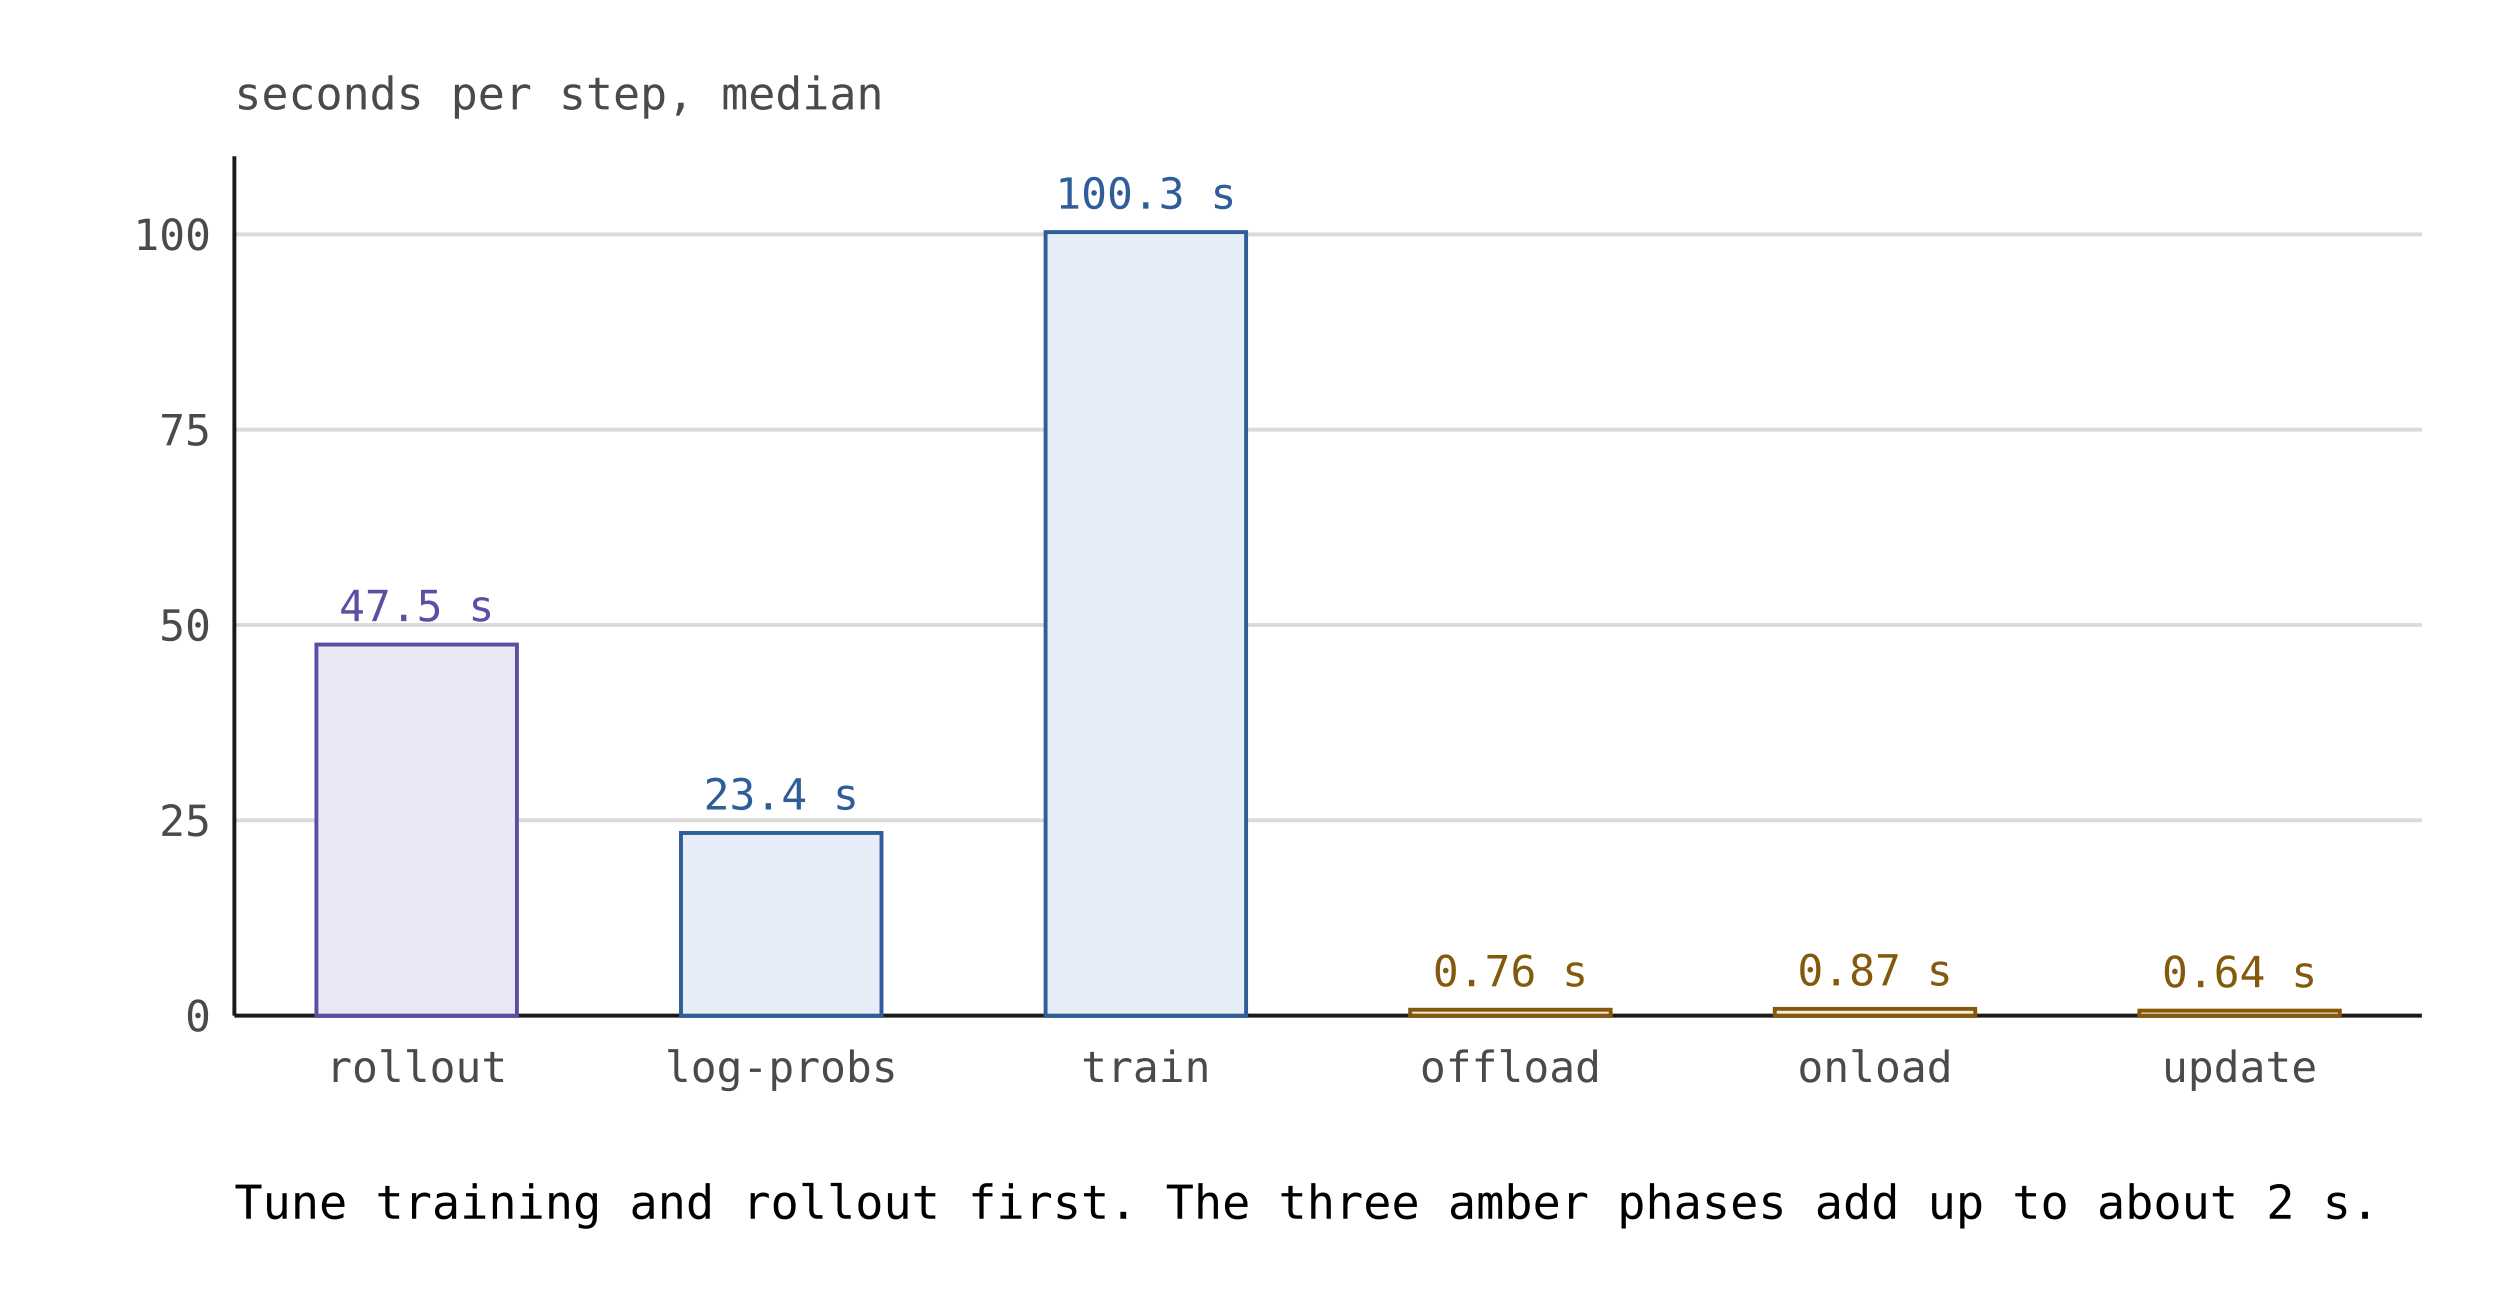
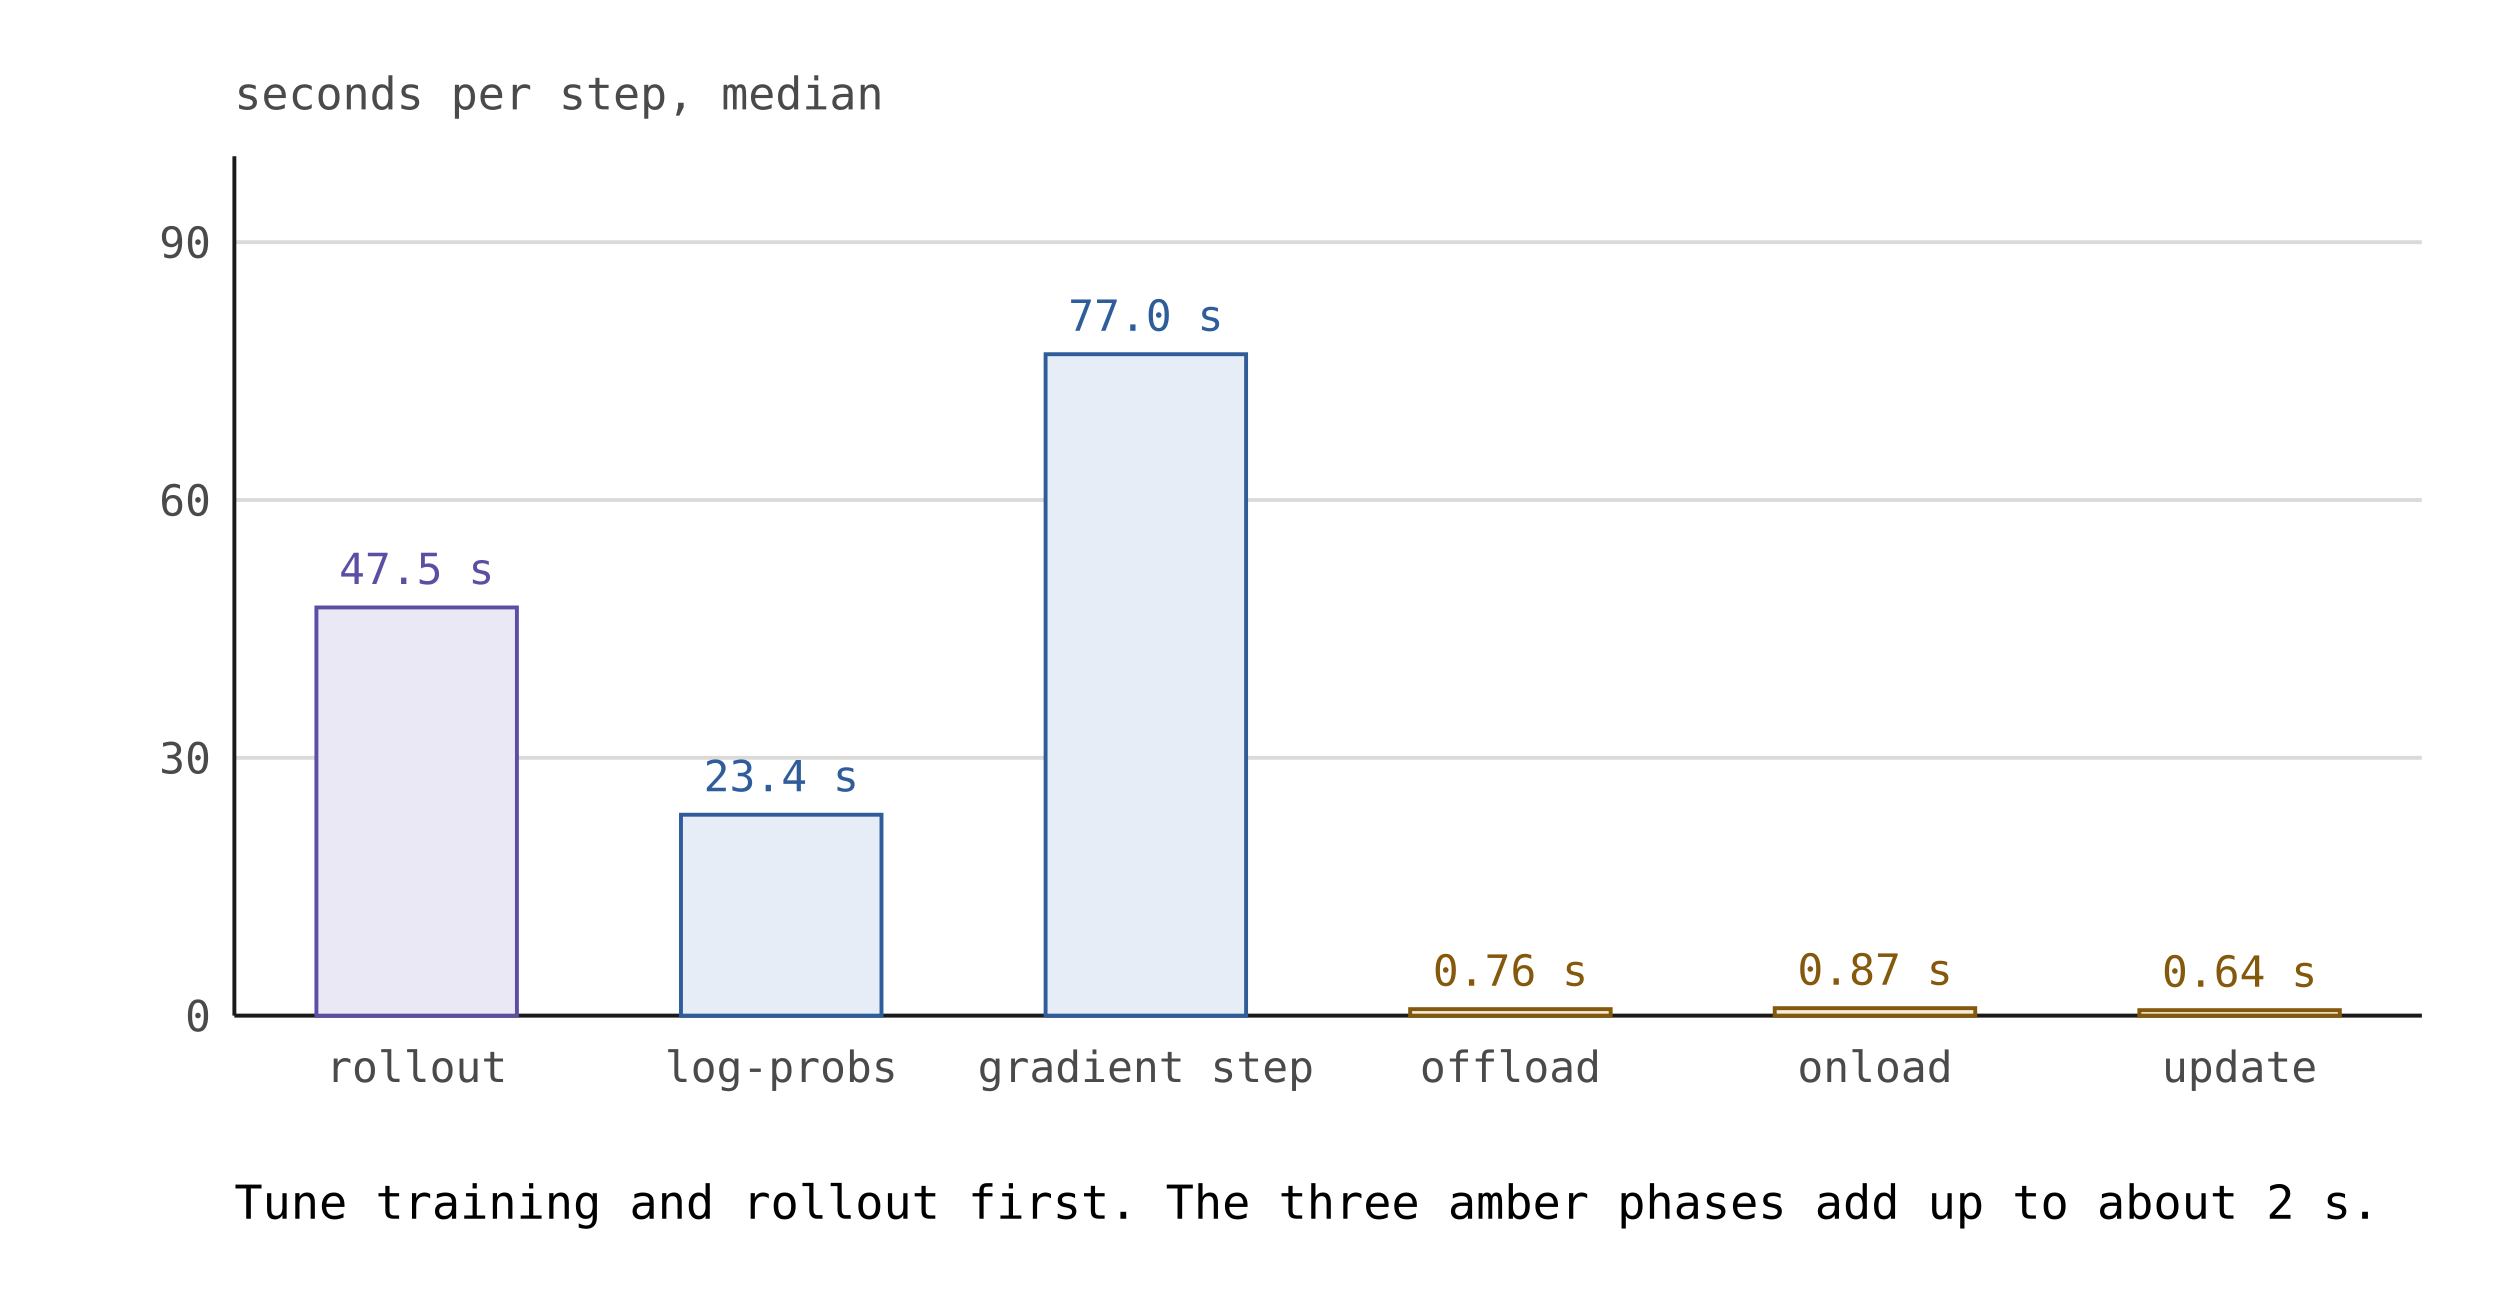
<svg xmlns="http://www.w3.org/2000/svg" viewBox="0 0 640 330" role="img" aria-labelledby="fig-1-1b-title fig-1-1b-desc" font-family="JetBrains Mono, ui-monospace, monospace">
  <line x1="60" y1="260" x2="620" y2="260" stroke="var(--m-ink-mute, #6f6f6a)" stroke-width="1" stroke-opacity="0.25" />
  <text x="54" y="264" font-size="11" text-anchor="end" fill="var(--m-ink-soft, #4a4a4a)">0</text>
-   <line x1="60" y1="210" x2="620" y2="210" stroke="var(--m-ink-mute, #6f6f6a)" stroke-width="1" stroke-opacity="0.25" />
-   <text x="54" y="214" font-size="11" text-anchor="end" fill="var(--m-ink-soft, #4a4a4a)">25</text>
-   <line x1="60" y1="160" x2="620" y2="160" stroke="var(--m-ink-mute, #6f6f6a)" stroke-width="1" stroke-opacity="0.25" />
-   <text x="54" y="164" font-size="11" text-anchor="end" fill="var(--m-ink-soft, #4a4a4a)">50</text>
-   <line x1="60" y1="110" x2="620" y2="110" stroke="var(--m-ink-mute, #6f6f6a)" stroke-width="1" stroke-opacity="0.25" />
-   <text x="54" y="114" font-size="11" text-anchor="end" fill="var(--m-ink-soft, #4a4a4a)">75</text>
-   <line x1="60" y1="60" x2="620" y2="60" stroke="var(--m-ink-mute, #6f6f6a)" stroke-width="1" stroke-opacity="0.25" />
-   <text x="54" y="64" font-size="11" text-anchor="end" fill="var(--m-ink-soft, #4a4a4a)">100</text>
+   <line x1="60" y1="194" x2="620" y2="194" stroke="var(--m-ink-mute, #6f6f6a)" stroke-width="1" stroke-opacity="0.25" />
+   <text x="54" y="198" font-size="11" text-anchor="end" fill="var(--m-ink-soft, #4a4a4a)">30</text>
+   <line x1="60" y1="128" x2="620" y2="128" stroke="var(--m-ink-mute, #6f6f6a)" stroke-width="1" stroke-opacity="0.25" />
+   <text x="54" y="132" font-size="11" text-anchor="end" fill="var(--m-ink-soft, #4a4a4a)">60</text>
+   <line x1="60" y1="62" x2="620" y2="62" stroke="var(--m-ink-mute, #6f6f6a)" stroke-width="1" stroke-opacity="0.25" />
+   <text x="54" y="66" font-size="11" text-anchor="end" fill="var(--m-ink-soft, #4a4a4a)">90</text>
  <line x1="60" y1="260" x2="620" y2="260" stroke="var(--m-ink, #1a1a1a)" stroke-width="1" />
  <line x1="60" y1="40" x2="60" y2="260" stroke="var(--m-ink, #1a1a1a)" stroke-width="1" />
  <text x="60" y="28" font-size="11.5" class="m-serif" fill="var(--m-ink-soft, #4a4a4a)">seconds per step, median</text>
-   <rect x="81" y="165.01" width="51.33" height="94.99" fill="var(--m-violet-fill, #ebe8f5)" stroke="var(--m-violet-ink, #5b4fa3)" />
-   <text x="106.67" y="159.01" font-size="11" text-anchor="middle" fill="var(--m-violet-ink, #5b4fa3)">47.5 s</text>
+   <rect x="81" y="155.51" width="51.33" height="104.49" fill="var(--m-violet-fill, #ebe8f5)" stroke="var(--m-violet-ink, #5b4fa3)" />
+   <text x="106.67" y="149.51" font-size="11" text-anchor="middle" fill="var(--m-violet-ink, #5b4fa3)">47.5 s</text>
  <text x="106.67" y="277" font-size="11" text-anchor="middle" fill="var(--m-ink-soft, #4a4a4a)">rollout</text>
-   <rect x="174.33" y="213.24" width="51.33" height="46.76" fill="var(--m-blue-fill, #e6edf6)" stroke="var(--m-blue-ink, #2f5d9a)" />
-   <text x="200" y="207.24" font-size="11" text-anchor="middle" fill="var(--m-blue-ink, #2f5d9a)">23.4 s</text>
+   <rect x="174.33" y="208.57" width="51.33" height="51.43" fill="var(--m-blue-fill, #e6edf6)" stroke="var(--m-blue-ink, #2f5d9a)" />
+   <text x="200" y="202.57" font-size="11" text-anchor="middle" fill="var(--m-blue-ink, #2f5d9a)">23.4 s</text>
  <text x="200" y="277" font-size="11" text-anchor="middle" fill="var(--m-ink-soft, #4a4a4a)">log-probs</text>
-   <rect x="267.67" y="59.42" width="51.33" height="200.58" fill="var(--m-blue-fill, #e6edf6)" stroke="var(--m-blue-ink, #2f5d9a)" />
-   <text x="293.33" y="53.42" font-size="11" text-anchor="middle" fill="var(--m-blue-ink, #2f5d9a)">100.3 s</text>
-   <text x="293.33" y="277" font-size="11" text-anchor="middle" fill="var(--m-ink-soft, #4a4a4a)">train</text>
-   <rect x="361" y="258.49" width="51.33" height="1.51" fill="var(--m-amber-fill, #f5ecd9)" stroke="var(--m-amber-ink, #85590c)" />
-   <text x="386.67" y="252.49" font-size="11" text-anchor="middle" fill="var(--m-amber-ink, #85590c)">0.76 s</text>
+   <rect x="267.67" y="90.68" width="51.33" height="169.32" fill="var(--m-blue-fill, #e6edf6)" stroke="var(--m-blue-ink, #2f5d9a)" />
+   <text x="293.33" y="84.68" font-size="11" text-anchor="middle" fill="var(--m-blue-ink, #2f5d9a)">77.0 s</text>
+   <text x="293.33" y="277" font-size="11" text-anchor="middle" fill="var(--m-ink-soft, #4a4a4a)">gradient step</text>
+   <rect x="361" y="258.34" width="51.33" height="1.66" fill="var(--m-amber-fill, #f5ecd9)" stroke="var(--m-amber-ink, #85590c)" />
+   <text x="386.67" y="252.34" font-size="11" text-anchor="middle" fill="var(--m-amber-ink, #85590c)">0.76 s</text>
  <text x="386.67" y="277" font-size="11" text-anchor="middle" fill="var(--m-ink-soft, #4a4a4a)">offload</text>
-   <rect x="454.33" y="258.27" width="51.33" height="1.73" fill="var(--m-amber-fill, #f5ecd9)" stroke="var(--m-amber-ink, #85590c)" />
-   <text x="480" y="252.27" font-size="11" text-anchor="middle" fill="var(--m-amber-ink, #85590c)">0.87 s</text>
+   <rect x="454.33" y="258.09" width="51.33" height="1.91" fill="var(--m-amber-fill, #f5ecd9)" stroke="var(--m-amber-ink, #85590c)" />
+   <text x="480" y="252.09" font-size="11" text-anchor="middle" fill="var(--m-amber-ink, #85590c)">0.87 s</text>
  <text x="480" y="277" font-size="11" text-anchor="middle" fill="var(--m-ink-soft, #4a4a4a)">onload</text>
-   <rect x="547.67" y="258.72" width="51.33" height="1.28" fill="var(--m-amber-fill, #f5ecd9)" stroke="var(--m-amber-ink, #85590c)" />
-   <text x="573.33" y="252.72" font-size="11" text-anchor="middle" fill="var(--m-amber-ink, #85590c)">0.64 s</text>
+   <rect x="547.67" y="258.6" width="51.33" height="1.4" fill="var(--m-amber-fill, #f5ecd9)" stroke="var(--m-amber-ink, #85590c)" />
+   <text x="573.33" y="252.6" font-size="11" text-anchor="middle" fill="var(--m-amber-ink, #85590c)">0.64 s</text>
  <text x="573.33" y="277" font-size="11" text-anchor="middle" fill="var(--m-ink-soft, #4a4a4a)">update</text>
  <text x="60" y="312" font-size="12" class="m-serif">Tune training and rollout first. The three amber phases add up to about 2 s.</text>
</svg>
